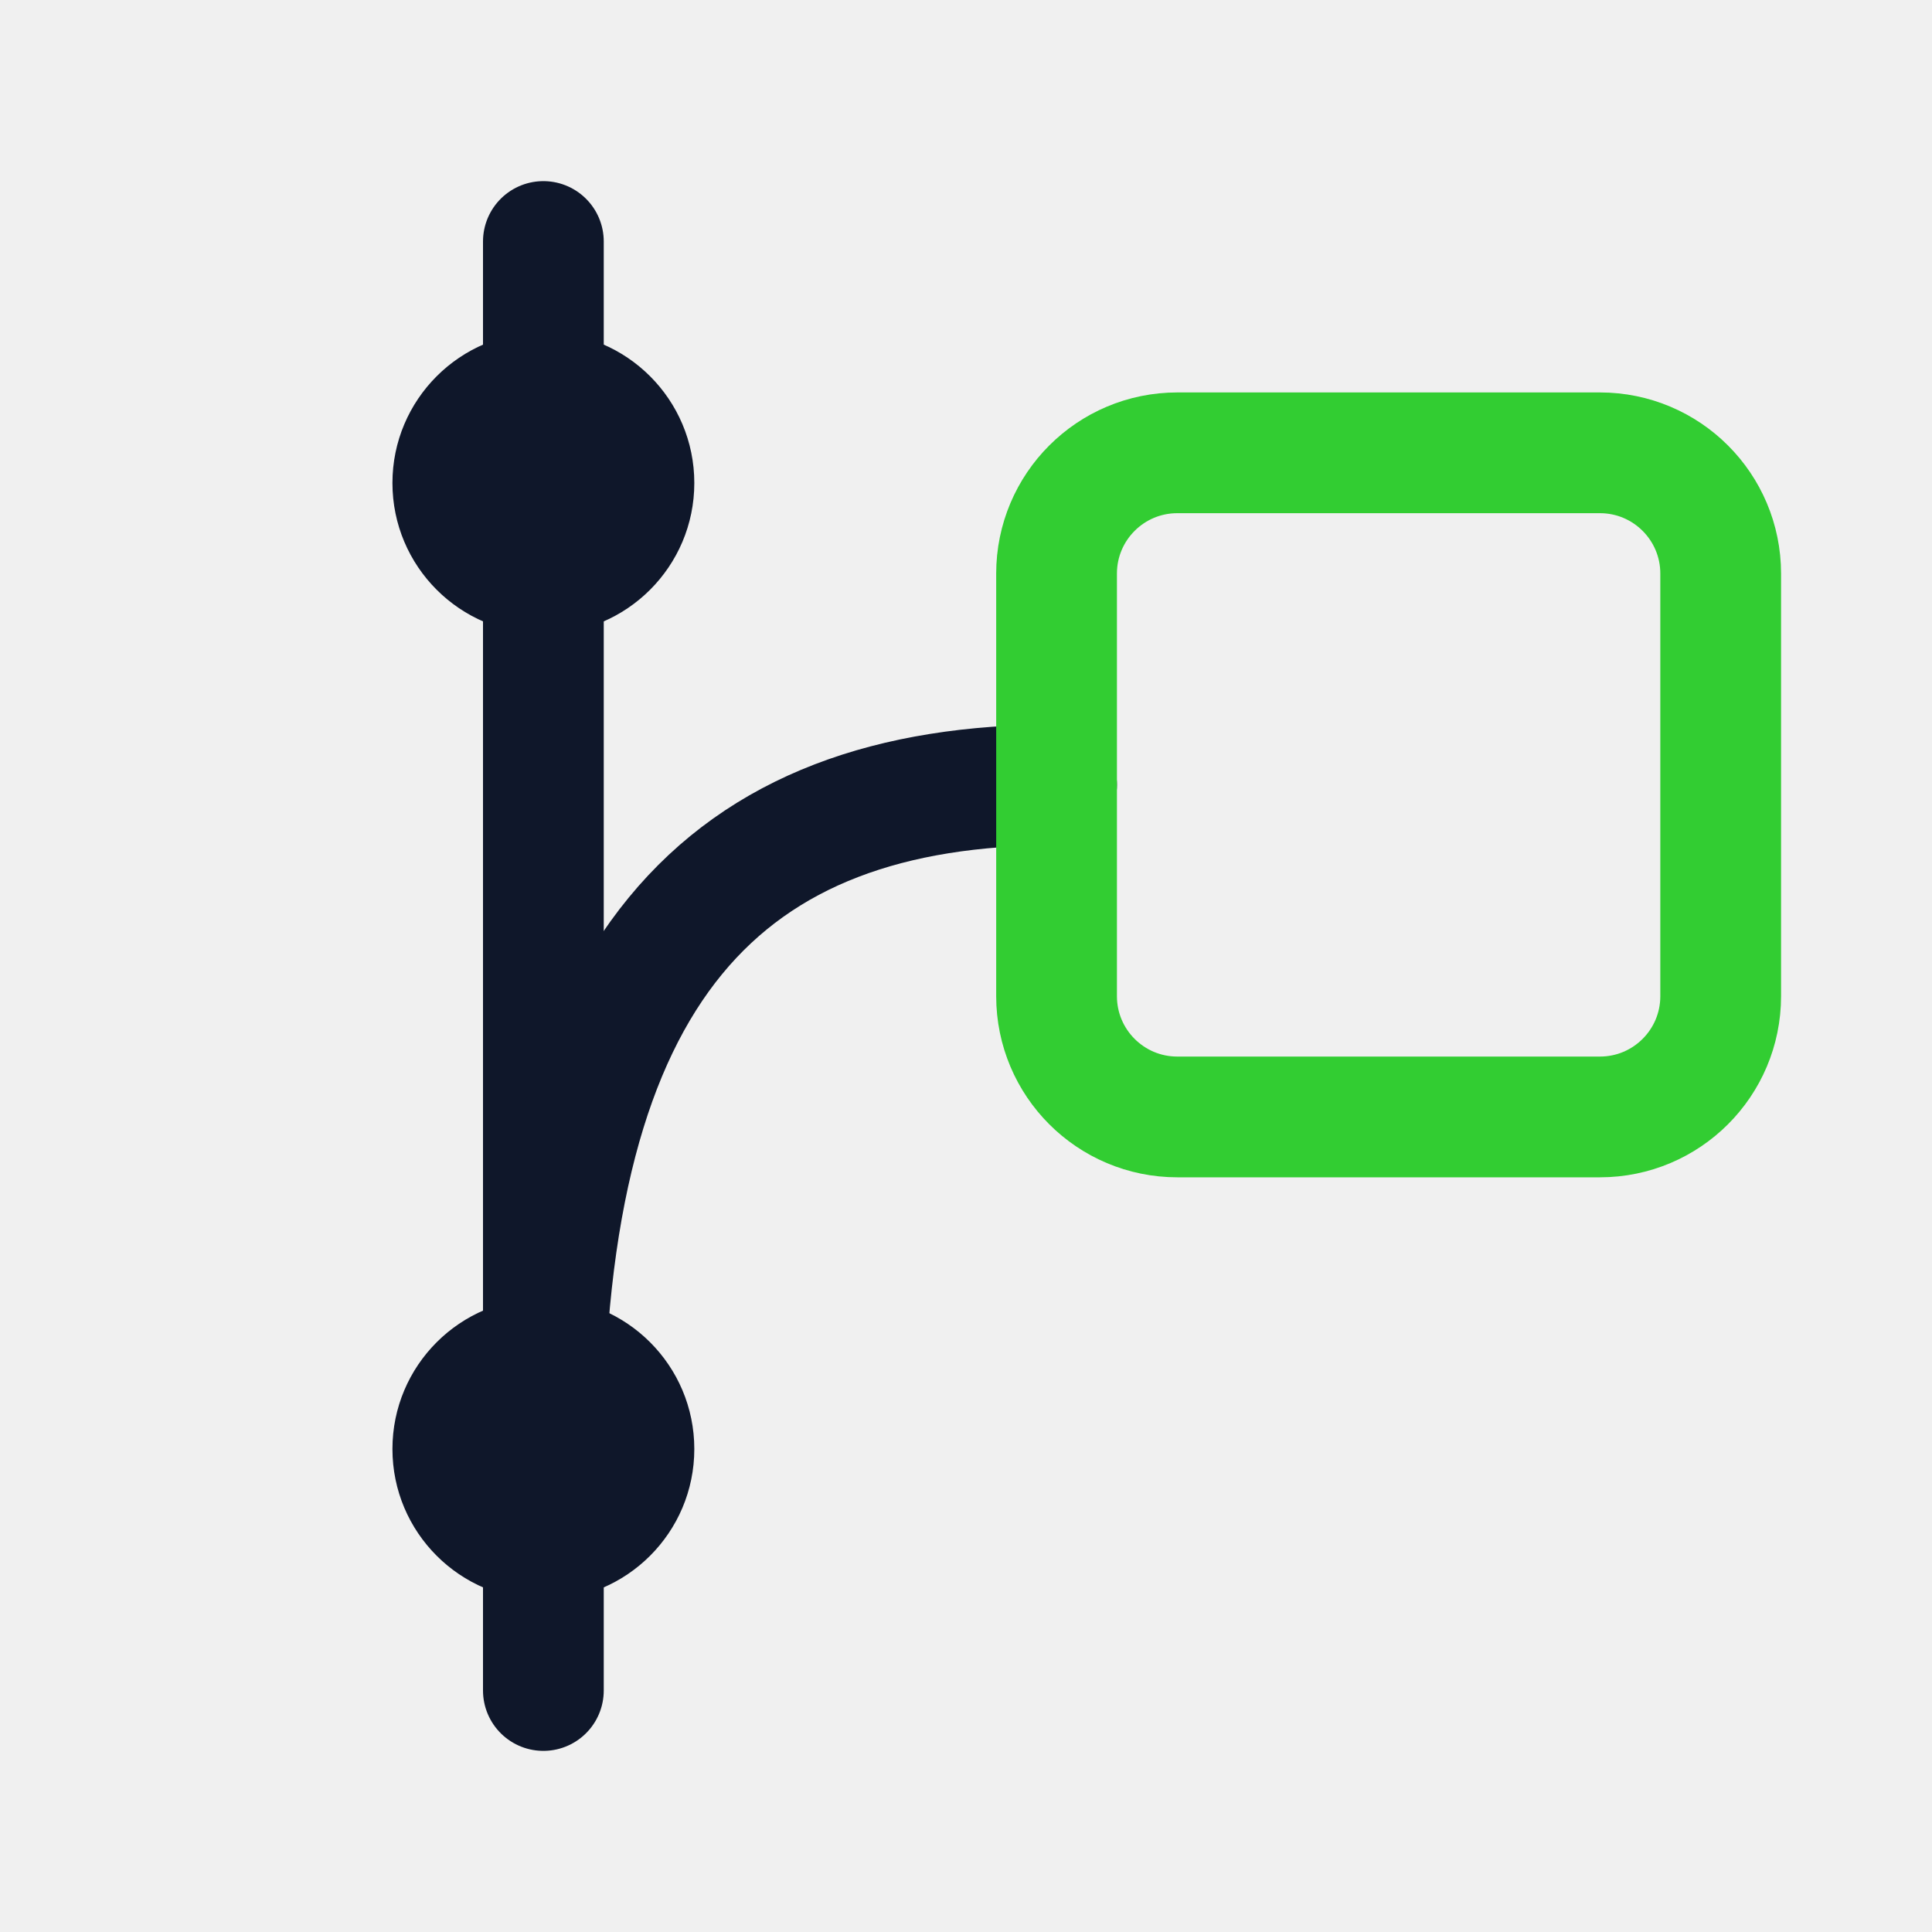
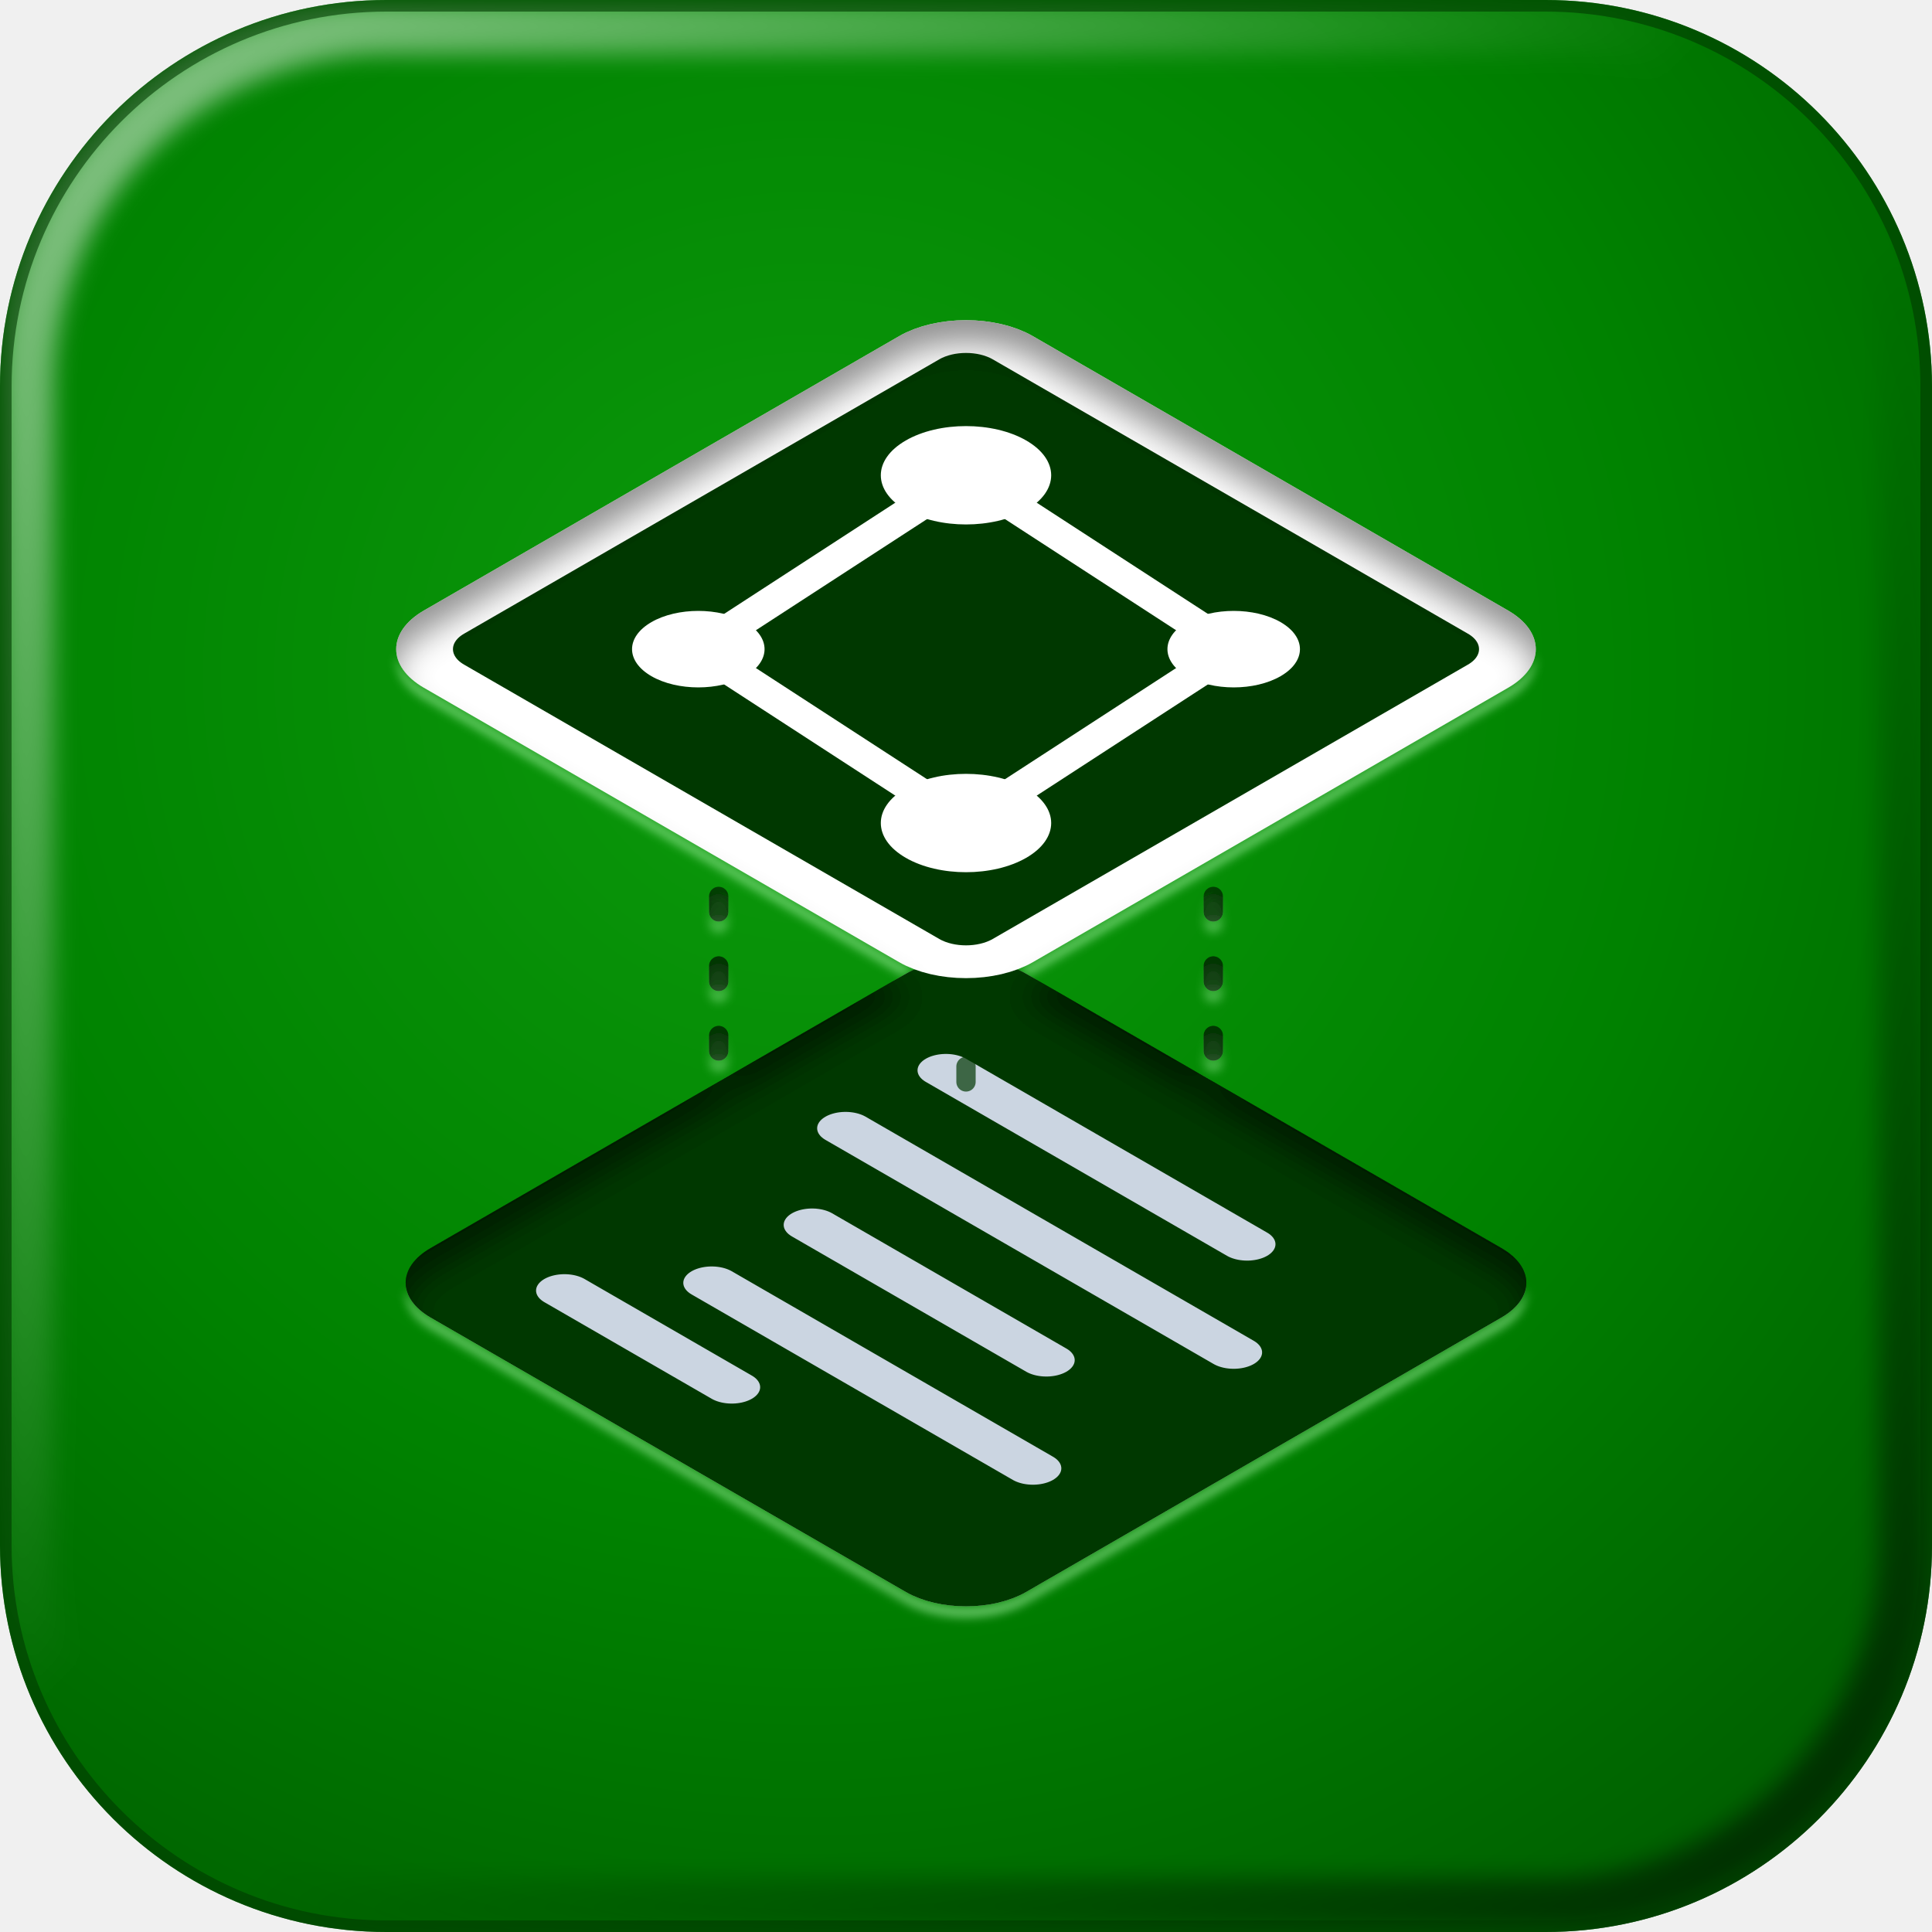
- <svg xmlns="http://www.w3.org/2000/svg" viewBox="0 0 32 32" width="32" height="32" fill="none" stroke-width="2" stroke-linecap="round" stroke-linejoin="round" role="img" aria-label="ADP">
-   <style>
-     .p { stroke: #0f172a; }
-     .pf { fill: #0f172a; }
-     @media (prefers-color-scheme: dark) { .p { stroke: #f1f5f9; } .pf { fill: #f1f5f9; } }
-   </style>
-   <path class="p" d="M9 4v24" />
-   <circle class="pf" cx="9" cy="8" r="2.5" />
-   <circle class="pf" cx="9" cy="24" r="2.5" />
-   <path class="p" d="M9 24c0-8 3-11 8.5-11" />
-   <rect x="17.5" y="7.5" width="11" height="11" rx="2" stroke="limegreen" />
+ <svg xmlns="http://www.w3.org/2000/svg" viewBox="0 0 500 500" width="500" height="500" fill="none" stroke-linecap="round" stroke-linejoin="round" role="img" aria-label="EtAlii ADP">
+   <defs>
+     <radialGradient id="bg" cx="42%" cy="35%" r="80%">
+       <stop offset="0" stop-color="#0c9a0c" />
+       <stop offset="0.55" stop-color="#008200" />
+       <stop offset="1" stop-color="#005c00" />
+     </radialGradient>
+     <linearGradient id="bevel" x1="0" y1="0" x2="1" y2="1">
+       <stop offset="0" stop-color="#ffffff" stop-opacity="0.55" />
+       <stop offset="0.45" stop-color="#ffffff" stop-opacity="0" />
+       <stop offset="0.55" stop-color="#000000" stop-opacity="0" />
+       <stop offset="1" stop-color="#000000" stop-opacity="0.55" />
+     </linearGradient>
+     <clipPath id="tile">
+       <rect width="500" height="500" rx="100" />
+     </clipPath>
+     <filter id="soft" x="-5%" y="-5%" width="110%" height="110%">
+       <feGaussianBlur stdDeviation="3" />
+     </filter>
+     <filter id="punch" x="-10%" y="-10%" width="120%" height="120%">
+       <feOffset in="SourceAlpha" dy="7" result="down" />
+       <feGaussianBlur in="down" stdDeviation="4" result="downBlur" />
+       <feComposite in="SourceAlpha" in2="downBlur" operator="out" result="innerEdge" />
+       <feFlood flood-color="#000000" flood-opacity="0.7" />
+       <feComposite in2="innerEdge" operator="in" result="innerShadow" />
+       <feOffset in="SourceAlpha" dy="3" result="up" />
+       <feComposite in="up" in2="SourceAlpha" operator="out" result="rimEdge" />
+       <feGaussianBlur in="rimEdge" stdDeviation="1.2" result="rimBlur" />
+       <feFlood flood-color="#b6ffb6" flood-opacity="0.5" />
+       <feComposite in2="rimBlur" operator="in" result="rim" />
+       <feMerge>
+         <feMergeNode in="rim" />
+         <feMergeNode in="SourceGraphic" />
+         <feMergeNode in="innerShadow" />
+       </feMerge>
+     </filter>
+   </defs>
+   <g clip-path="url(#tile)">
+     <rect width="500" height="500" fill="url(#bg)" />
+     <g filter="url(#punch)">
+       <g transform="matrix(0.866 0.5 -0.866 0.5 250 332)">
+         <rect x="-85" y="-85" width="170" height="170" rx="14" fill="#013801" stroke="#013801" stroke-width="8" />
+         <g stroke="#cbd5e1" stroke-width="12">
+           <path d="M-58 -52h90M-58 -22h116M-38 8h70M-38 38h96M-58 62h50" />
+         </g>
+       </g>
+       <g stroke="#013801" stroke-width="5" stroke-dasharray="4 14" opacity="0.7">
+         <path d="M250 222v70M186 196v96M314 196v96" />
+       </g>
+       <g transform="matrix(0.866 0.5 -0.866 0.5 250 168)">
+         <rect x="-85" y="-85" width="170" height="170" rx="14" fill="#013801" stroke="#ffffff" stroke-width="12" />
+         <g stroke="#ffffff" stroke-width="9">
+           <path d="M-45 -45 40 -40M-45 -45 -40 40M40 -40 45 45M-40 40 45 45" />
+         </g>
+         <g fill="#ffffff">
+           <circle cx="-45" cy="-45" r="18" />
+           <circle cx="40" cy="-40" r="14" />
+           <circle cx="-40" cy="40" r="14" />
+           <circle cx="45" cy="45" r="18" />
+         </g>
+       </g>
+     </g>
+     <rect x="7" y="7" width="486" height="486" rx="93" stroke="url(#bevel)" stroke-width="14" filter="url(#soft)" />
+     <rect x="1.5" y="1.5" width="497" height="497" rx="98.5" stroke="#003a00" stroke-opacity="0.6" stroke-width="3" />
+   </g>
</svg>
